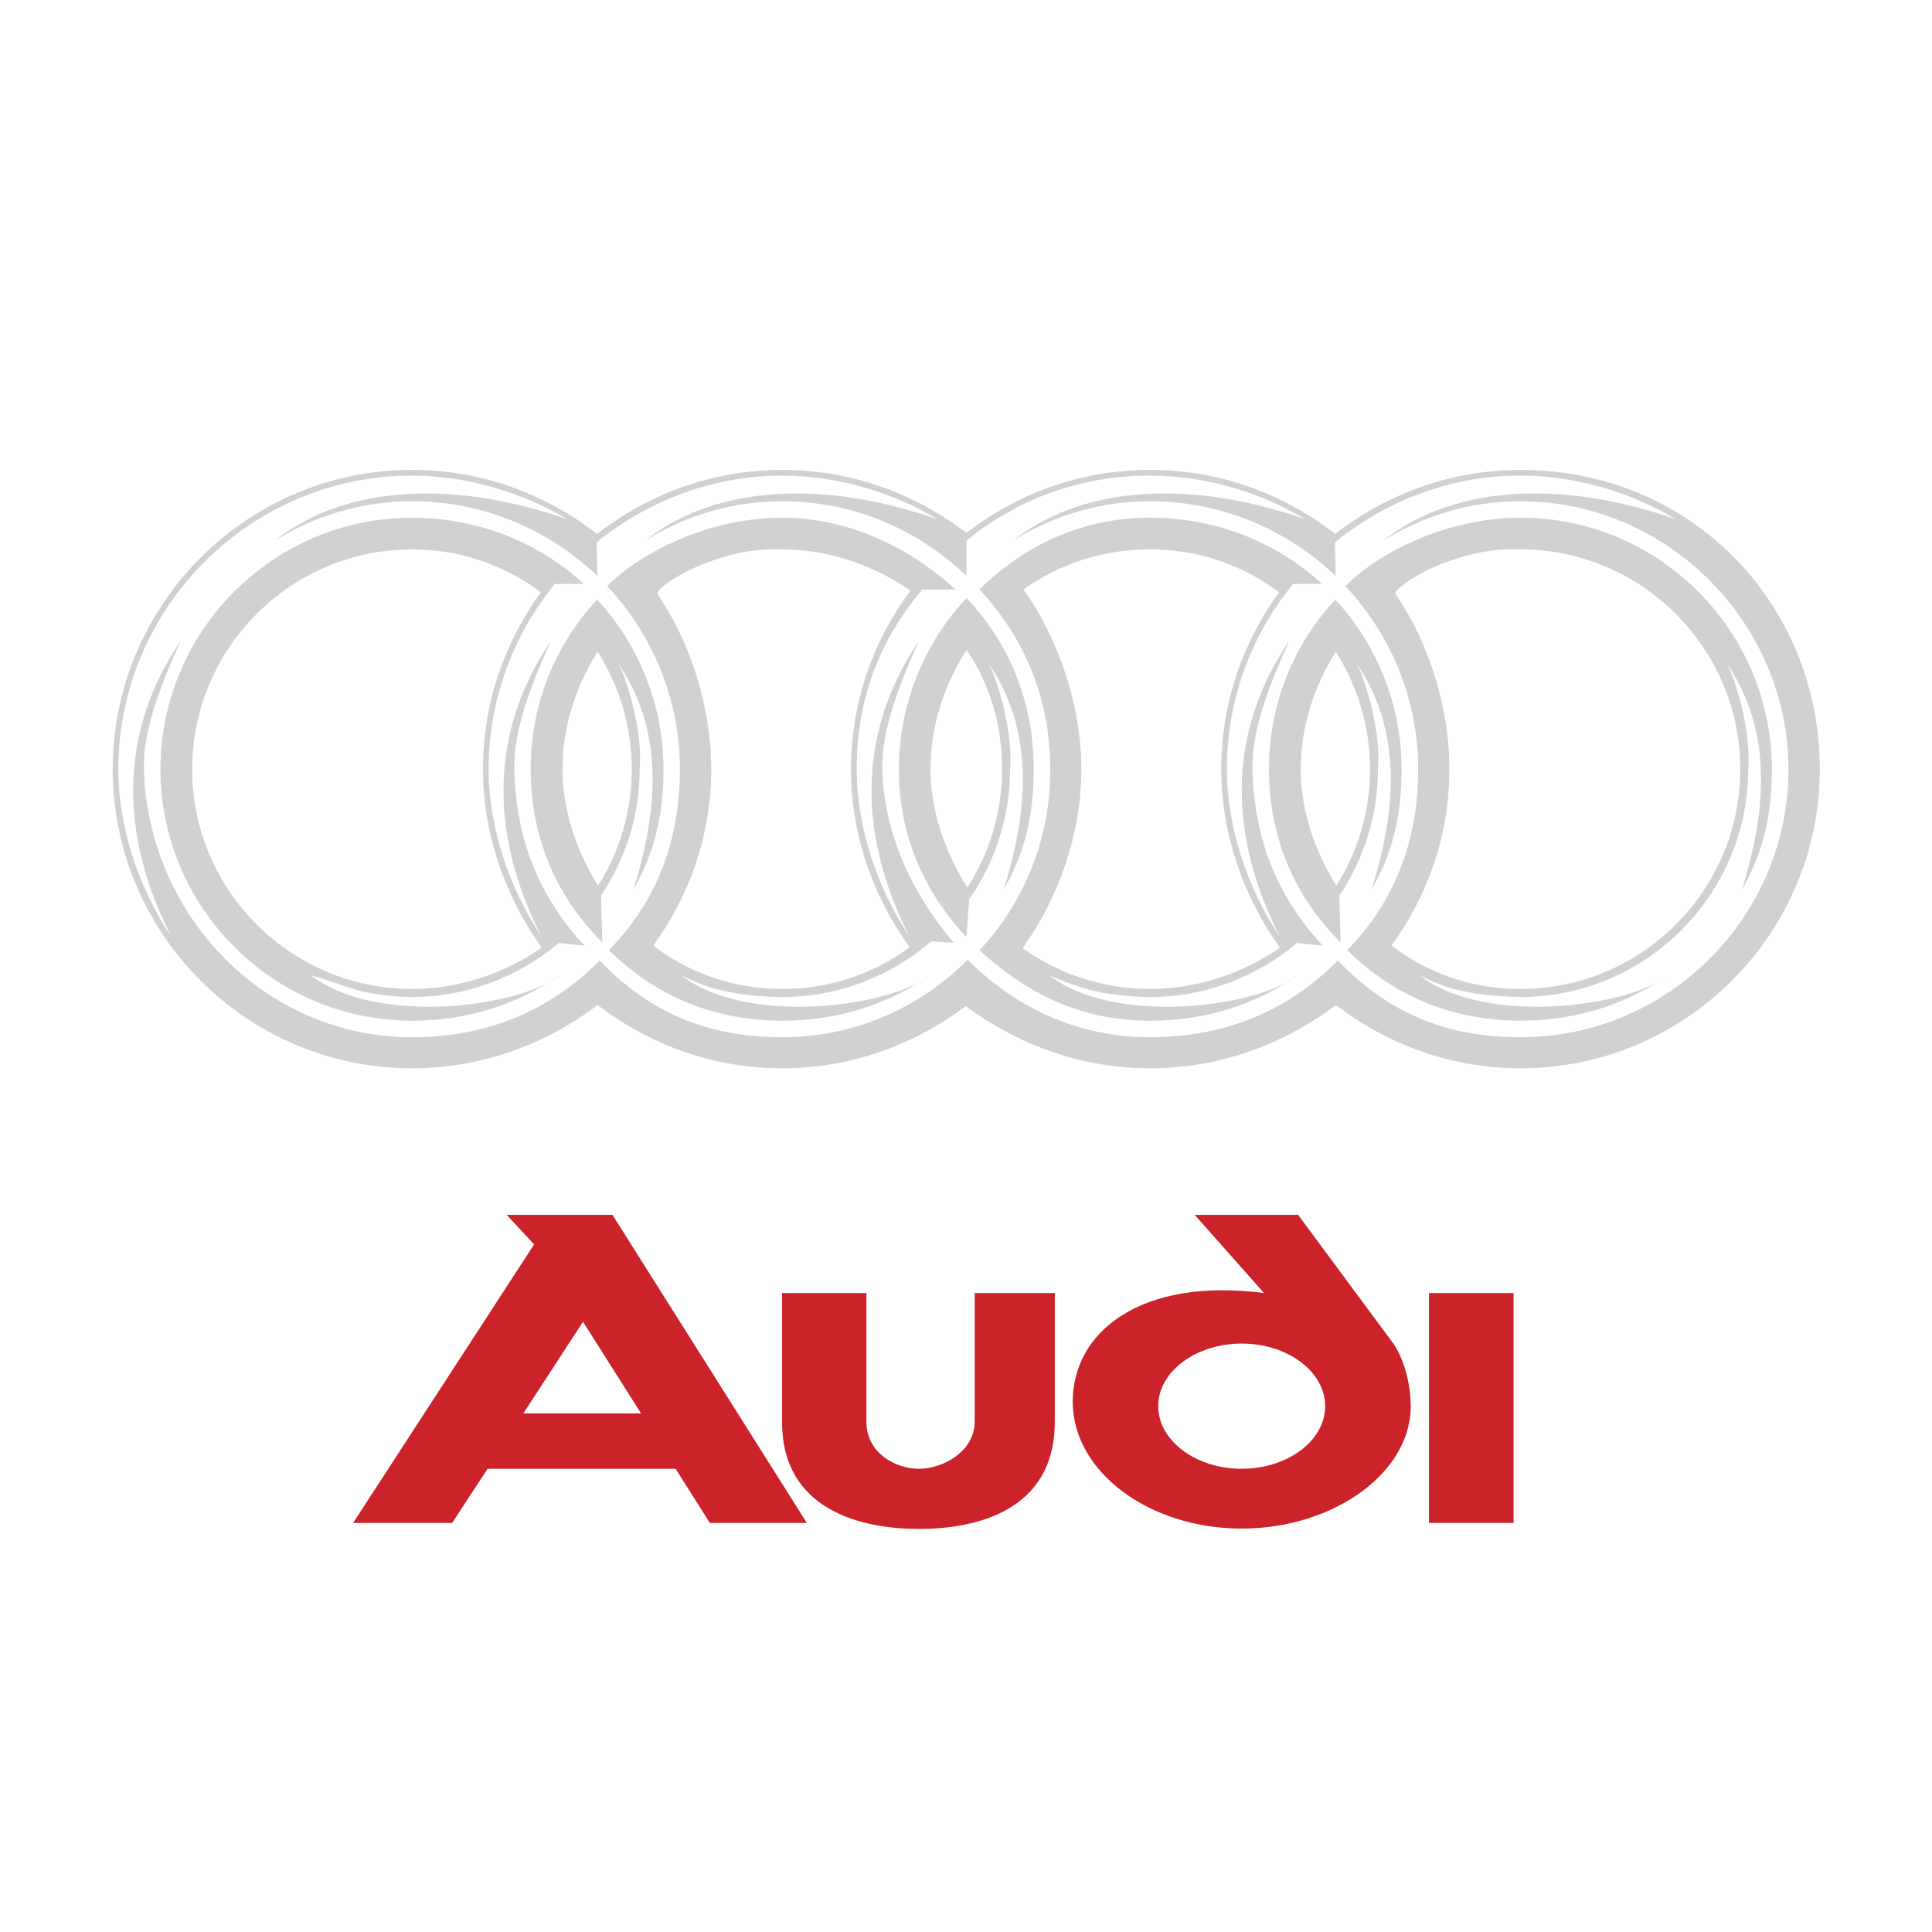
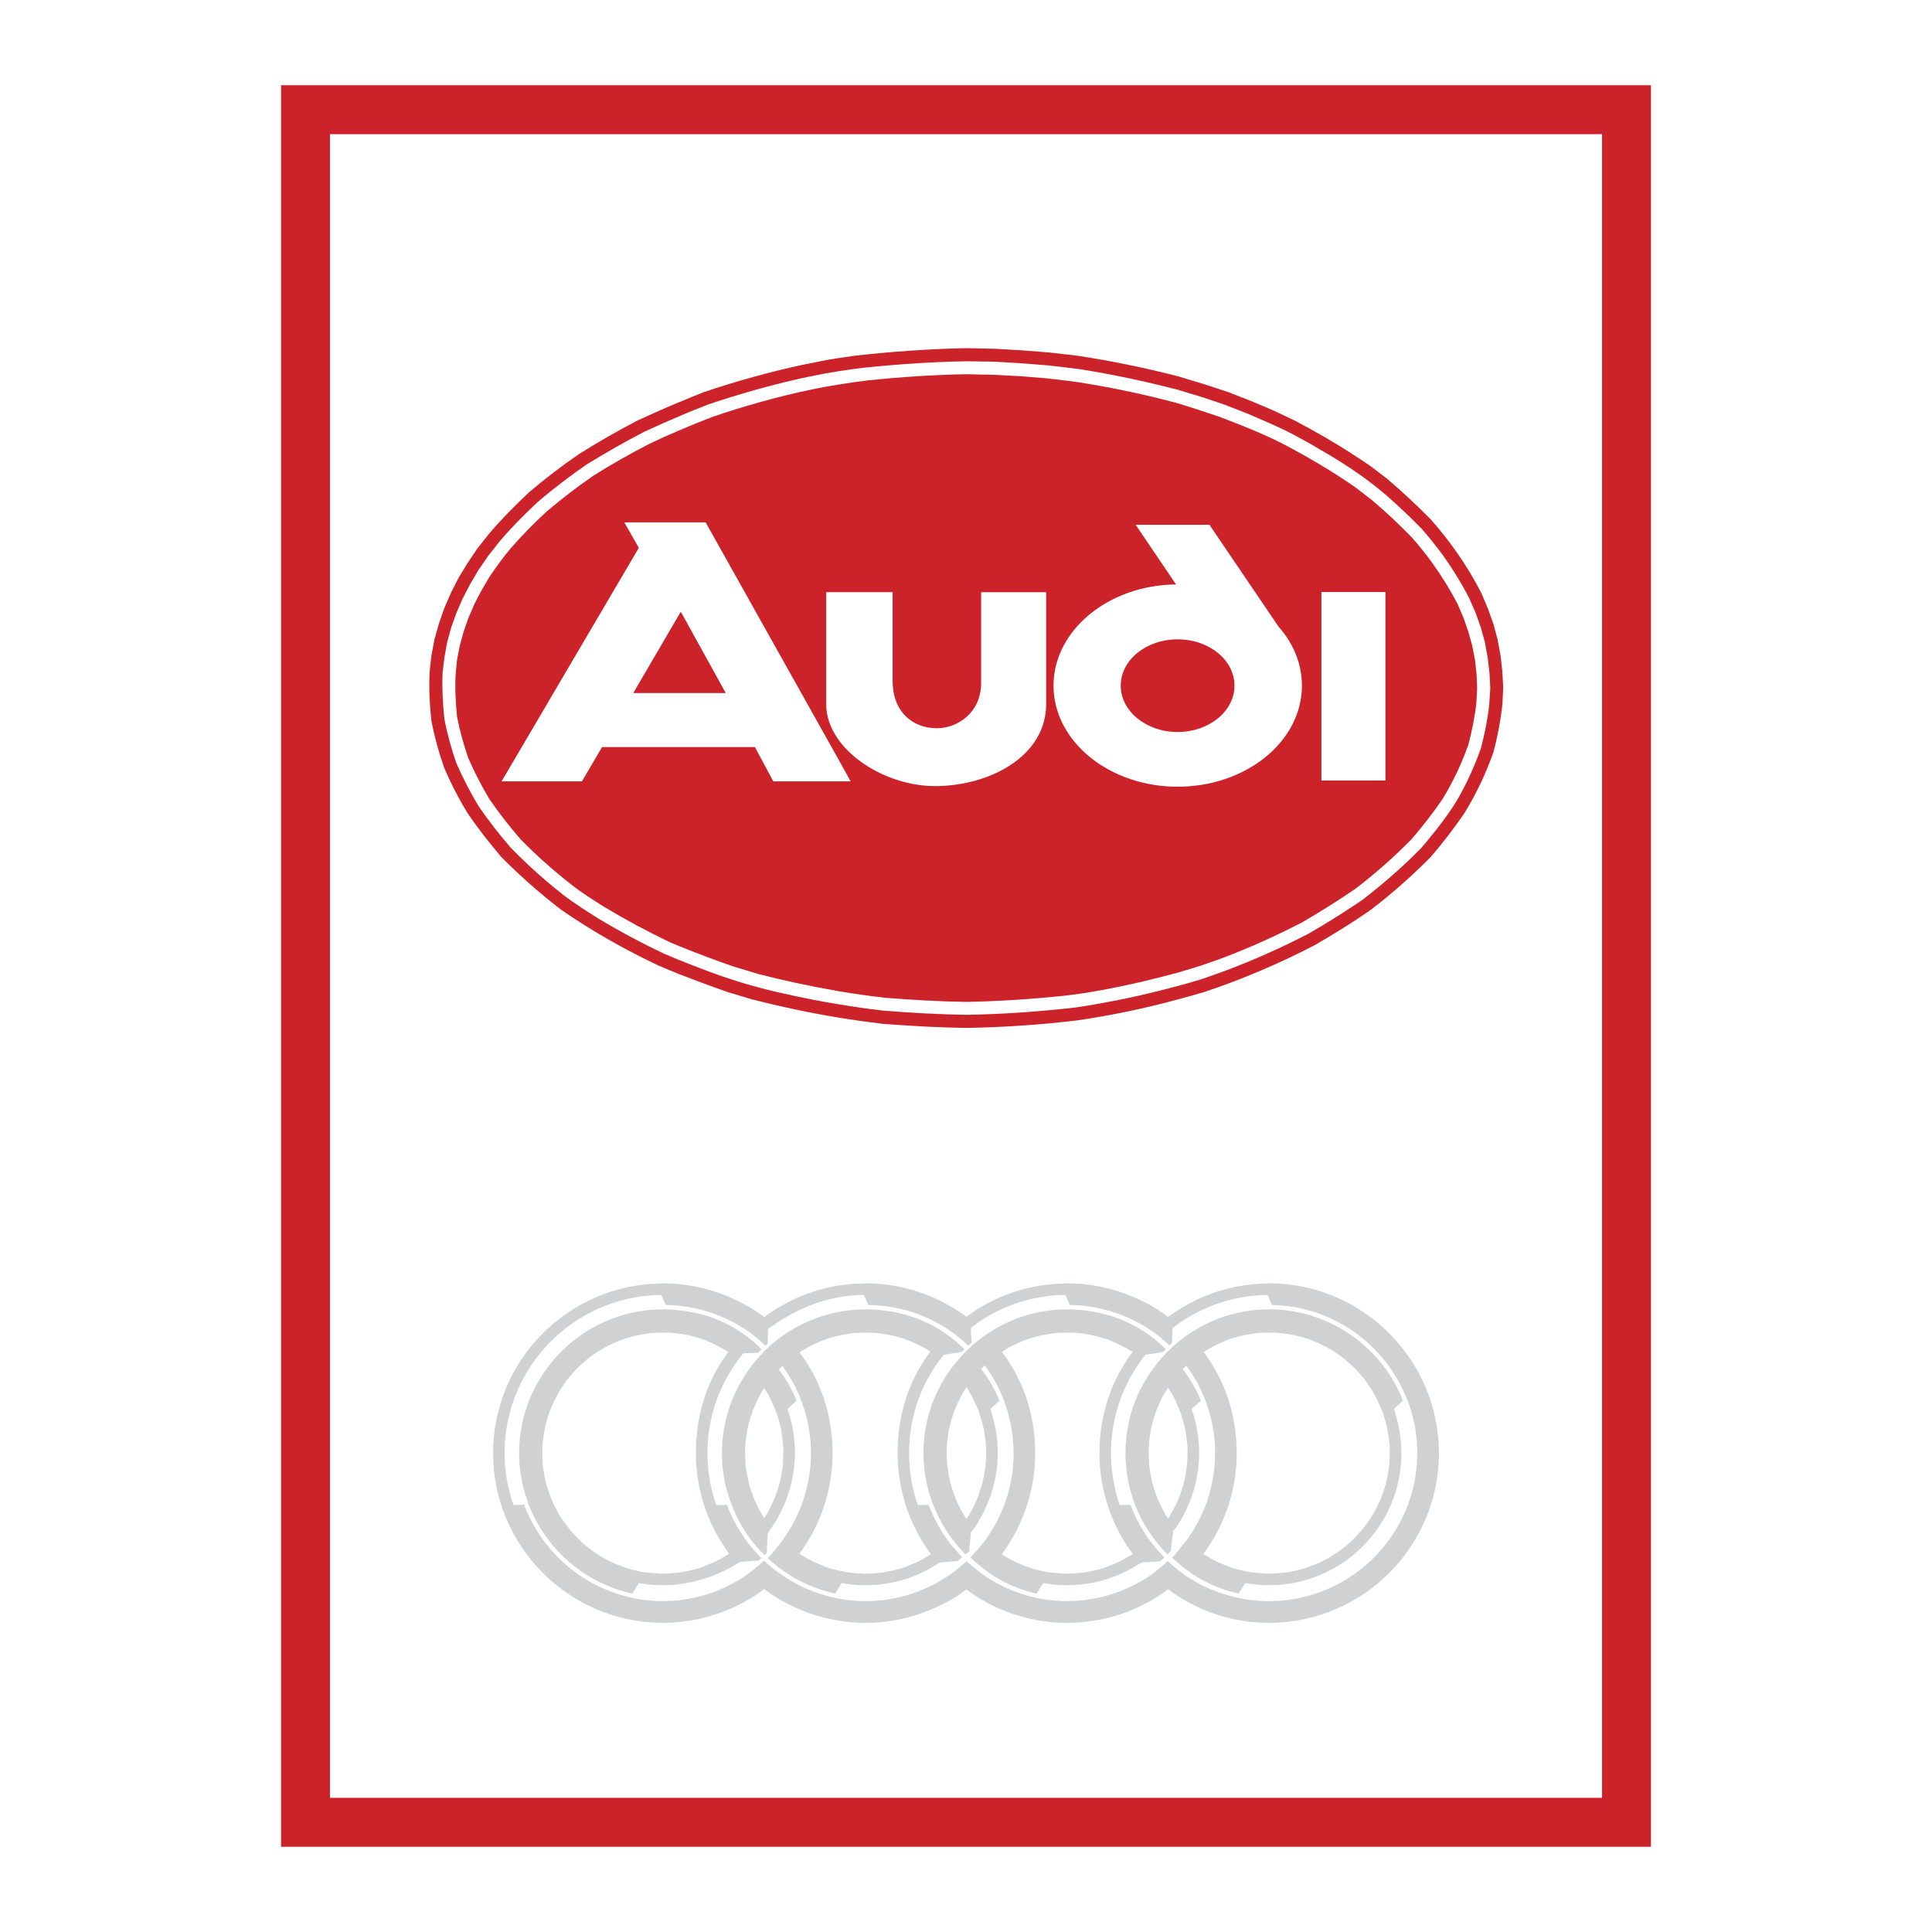
<svg xmlns="http://www.w3.org/2000/svg" width="2500" height="2500" viewBox="0 0 192.756 192.756">
  <g fill-rule="evenodd" clip-rule="evenodd">
    <path fill="#fff" d="M0 0h192.756v192.756H0V0z" />
-     <path d="M151.009 129.008v22.936h-8.442v-22.936h8.442zm-27.126 5.039c4.577 0 8.329 2.802 8.329 6.24 0 3.452-3.752 6.254-8.329 6.254s-8.328-2.802-8.328-6.254c0-3.438 3.751-6.24 8.328-6.24zm2.226-5.039l-6.916-7.804h10.317l9.504 12.843c.926 1.313 1.626 3.552 1.726 5.803.339 6.94-7.59 12.656-16.857 12.656s-16.857-5.69-16.857-12.656c-.001-6.978 6.802-12.431 19.083-10.842zm-39.667 12.844c0 3.113 2.888 4.689 5.264 4.689 2.376 0 5.541-1.751 5.541-4.689v-12.844h7.99v12.844c0 8.903-7.878 10.691-13.531 10.691-5.64 0-13.681-1.788-13.681-10.691v-12.844h8.417v12.844zm-25.338-20.648L80.5 151.943h-9.68l-3.414-5.402H48.649l-3.54 5.402H35.23l18.058-27.788-2.737-2.951h10.553zm2.852 19.809H52.213l5.953-9.142 5.79 9.142z" fill="#cc2229" />
-     <path d="M149.982 97.618c2.376.188 4.602-.051 6.928-.588a27.719 27.719 0 0 0 3.852-1.401 26.115 26.115 0 0 0 3.452-2.101 26.57 26.57 0 0 0 2.977-2.714 27.33 27.33 0 0 0 2.413-3.226c.875-1.489 1.538-2.989 2.102-4.627.375-1.363.662-2.688.838-4.077.075-1.087.1-2.139.075-3.214-.125-1.788-.438-3.426-.913-5.151a39.54 39.54 0 0 0-1.127-2.852c-.937-1.851-2.037-3.439-3.388-5.015a27.994 27.994 0 0 0-2.977-2.702 24.546 24.546 0 0 0-4.377-2.527 28.242 28.242 0 0 0-3.926-1.225 28.427 28.427 0 0 0-5.741-.425c-3.227.262-6.466 1.25-9.192 3.026-.187.137-.399.312-.587.449 2.151 3.24 3.576 7.016 4.439 10.78.25 1.213.45 2.428.575 3.652.412 3.888.025 7.828-1.051 11.58-.913 3.089-2.326 6.215-4.189 8.854 2.826 2.029 6.366 3.253 9.817 3.504zM134.513 69.78a23.612 23.612 0 0 0-1.25-2.826c-1.126 2.126-1.938 4.389-2.302 6.778-.199 1.362-.287 2.739-.199 4.127.187 2.964 1.139 5.939 2.551 8.554.9-1.813 1.576-3.603 1.988-5.59.688-3.402.475-7.004-.552-10.331l-.236-.712zM118.08 97.419c2.639-.438 5.016-1.327 7.354-2.603l.899-.537c-.5-.676-.938-1.451-1.351-2.177a32.134 32.134 0 0 1-3.177-7.928 34.409 34.409 0 0 1-.838-4.914 31.32 31.32 0 0 1 .301-7.492c.763-4.489 2.427-8.703 4.988-12.455-1.087-.713-2.213-1.376-3.413-1.876-2.038-.851-4.189-1.426-6.402-1.589-4.603-.35-9.104.713-12.981 3.215 2.751 4.139 4.452 8.991 5.14 13.906.15 1.488.25 2.901.238 4.401-.075 2.94-.575 5.804-1.451 8.617-.938 2.989-2.326 5.729-4.026 8.354 4.302 2.827 9.629 3.878 14.719 3.078zM97.782 69.593a18.85 18.85 0 0 0-1.337-2.901c-.799 1.538-1.488 3.126-1.938 4.79-.438 1.712-.712 3.477-.712 5.252.012 1.126.112 2.264.325 3.364a23.577 23.577 0 0 0 2.389 6.528c.699-1.364 1.3-2.789 1.712-4.265.375-1.489.651-2.927.739-4.452.087-2.077-.063-4.152-.539-6.166-.162-.713-.4-1.462-.639-2.15zm-12.928-.35c.812-3.189 2.113-6.14 3.838-8.942l.664-.987.1-.15c-2.39-1.476-4.953-2.501-7.716-3.039-2.001-.388-4.177-.426-6.204-.263-2.825.401-5.515 1.277-7.94 2.777-.288.188-.601.4-.863.612 2.165 3.24 3.576 7.016 4.44 10.78a32.57 32.57 0 0 1 .738 6.104 33.206 33.206 0 0 1-.4 5.564 35.253 35.253 0 0 1-.814 3.564c-.912 3.089-2.326 6.215-4.189 8.854 6.59 4.716 16.22 4.765 22.886.15-2.551-3.814-4.29-8.004-5.052-12.531a31.427 31.427 0 0 1-.087-9.442c.16-1.026.36-2.038.599-3.051zm-24.125.199a22.635 22.635 0 0 0-1.125-2.488c-1.113 2.126-1.927 4.389-2.289 6.778-.201 1.362-.289 2.739-.201 4.127.189 2.964 1.139 5.939 2.539 8.554.676-1.363 1.251-2.701 1.651-4.177 1.176-4.09.951-8.803-.575-12.794zM47.748 82.361a32.16 32.16 0 0 1-.487-7.516 31.181 31.181 0 0 1 5.34-15.532c-1.076-.713-2.214-1.376-3.402-1.876-2.051-.851-4.202-1.426-6.403-1.589-1.638-.125-3.264-.036-4.89.163a31.602 31.602 0 0 0-3.039.713 24.933 24.933 0 0 0-4.639 2.101 26.277 26.277 0 0 0-3.214 2.413 25.585 25.585 0 0 0-2.714 2.978 23.81 23.81 0 0 0-2.514 4.377 27.617 27.617 0 0 0-1.238 3.926l-.175 1.038a26.969 26.969 0 0 0-.212 4.252c.063 1.063.212 2.101.388 3.151.488 2.051 1.139 3.877 2.114 5.753a32.59 32.59 0 0 0 1.639 2.55c1.05 1.352 2.176 2.514 3.464 3.64a28.623 28.623 0 0 0 3.352 2.264c1.538.776 3.088 1.4 4.752 1.863 1 .237 2.051.438 3.076.562 1.15.075 2.263.125 3.401.062a22.598 22.598 0 0 0 8.73-2.451l.712-.388.888-.537c-.838-1.151-1.539-2.501-2.189-3.777a33.155 33.155 0 0 1-2.74-8.14zm122.356 19.058a46.036 46.036 0 0 1-3.739 2.414 47.953 47.953 0 0 1-4.102 1.838c-1.439.488-2.89.913-4.378 1.251l-1.513.275c-2.651.325-5.315.463-7.967.175a31.769 31.769 0 0 1-9.229-2.476 34.176 34.176 0 0 1-5.903-3.427c-2.063 1.438-4.19 2.677-6.515 3.652a32.514 32.514 0 0 1-10.018 2.362 32.862 32.862 0 0 1-7.191-.375c-4.765-.862-9.253-2.713-13.205-5.539-1.688 1.188-3.452 2.251-5.34 3.113-3.901 1.776-8.029 2.752-12.318 2.852-2.826.037-5.628-.263-8.38-.975-3.876-1.014-7.416-2.739-10.691-5.091-1.727 1.2-3.465 2.251-5.353 3.139-3.915 1.813-8.191 2.839-12.506 2.927-1.801.025-3.564-.125-5.34-.338a45.403 45.403 0 0 1-4.478-1.038 48.893 48.893 0 0 1-4.202-1.65 43.473 43.473 0 0 1-3.864-2.227 41.354 41.354 0 0 1-4.565-3.764 46.635 46.635 0 0 1-2.913-3.364 47.3 47.3 0 0 1-2.401-3.739 52.721 52.721 0 0 1-1.863-4.103 47.177 47.177 0 0 1-1.25-4.376 47.868 47.868 0 0 1-.575-4.615l-.05-1.576.05-1.588.112-1.563.201-1.539.262-1.513.363-1.501.4-1.45.487-1.425.563-1.413.625-1.363.675-1.326.75-1.301.788-1.239.863-1.212.913-1.15c.975-1.137 2-2.2 3.063-3.227a53.523 53.523 0 0 1 3.502-2.751 51.474 51.474 0 0 1 3.864-2.227 49.655 49.655 0 0 1 4.202-1.664c1.477-.413 2.964-.776 4.478-1.024 2.214-.276 4.439-.426 6.666-.3 2.826.212 5.577.762 8.229 1.688a34.166 34.166 0 0 1 7.316 3.727l.512.363.413.3c4.415-3.289 9.705-5.351 15.183-5.965 3.276-.312 6.59-.176 9.816.525a32.144 32.144 0 0 1 8.266 3.064c1.251.689 2.439 1.464 3.602 2.276 1.964-1.476 4.165-2.701 6.429-3.651 4.339-1.839 9.179-2.602 13.894-2.326 1.514.112 3.052.325 4.527.637a30.964 30.964 0 0 1 9.954 4.09c.663.424 1.351.888 1.976 1.35a31.807 31.807 0 0 1 10.093-4.964c2.751-.788 5.54-1.138 8.404-1.176l1.625.038 1.613.126 1.575.2a46.96 46.96 0 0 1 4.553 1.024 40.83 40.83 0 0 1 4.239 1.664 39.67 39.67 0 0 1 3.877 2.227c1.2.862 2.351 1.762 3.464 2.751a38.5 38.5 0 0 1 3.015 3.202 39.825 39.825 0 0 1 2.525 3.626l.726 1.301.676 1.326.587 1.363.538 1.4.463 1.438.399 1.45c.338 1.515.601 3.002.788 4.553.112 1.576.149 3.151.112 4.727a43.867 43.867 0 0 1-.588 4.615l-.35 1.501-.412 1.451-.488 1.424a43.034 43.034 0 0 1-1.851 4.103 39.827 39.827 0 0 1-3.326 4.902 41.903 41.903 0 0 1-3.064 3.226l-1.126.964-1.162.911z" fill="#fff" />
-     <path d="M60.091 94.029c-4.552-4.553-7.14-10.38-7.14-17.284 0-6.578 2.463-12.431 6.627-16.932 4.09 4.464 6.616 10.417 6.616 16.932 0 4.527-.875 8.342-3.002 12.005 3.165-10.054 2.251-17.133-1.625-22.748.7.988 2.601 6.528 2.251 10.742 0 4.665-1.426 9.005-3.853 12.606l.126 4.679zM181.56 76.746c0 16.446-13.419 29.838-29.852 29.838-6.878 0-13.231-2.339-18.421-6.314-5.201 3.927-11.593 6.314-18.533 6.314-6.854 0-13.182-2.339-18.396-6.202-5.215 3.902-11.504 6.202-18.308 6.202-6.878 0-13.23-2.339-18.421-6.314-5.19 3.927-11.593 6.314-18.521 6.314-16.446 0-29.864-13.393-29.864-29.838s13.418-29.864 29.864-29.864c6.928 0 13.331 2.39 18.457 6.391 5.141-4.001 11.556-6.391 18.485-6.391 6.928 0 13.244 2.376 18.383 6.278a29.762 29.762 0 0 1 18.321-6.278c6.94 0 13.332 2.39 18.459 6.391 5.151-4.001 11.567-6.391 18.495-6.391 17.058 0 29.852 13.382 29.852 29.864zm-29.852-26.737c-5.053 0-9.704 1.438-13.719 3.952 6.565-5.241 17.107-6.378 29.214-2.151-4.364-2.651-9.992-4.364-15.495-4.364-6.991 0-13.469 2.538-18.521 6.665l.075 3.364c-4.815-4.614-11.343-7.465-18.509-7.465a25.55 25.55 0 0 0-13.694 3.952c6.542-5.241 17.097-6.378 29.189-2.151-4.365-2.651-9.98-4.364-15.495-4.364-6.967 0-13.268 2.351-18.321 6.49v3.539c-4.801-4.614-11.217-7.465-18.383-7.465a25.586 25.586 0 0 0-13.706 3.952c6.552-5.241 17.095-6.378 29.2-2.151-4.365-2.651-9.979-4.364-15.494-4.364-6.979 0-13.456 2.538-18.521 6.665l.076 3.364c-4.802-4.614-11.331-7.465-18.496-7.465a25.656 25.656 0 0 0-13.718 3.952c6.565-5.241 17.107-6.378 29.212-2.151-4.364-2.651-9.992-4.364-15.494-4.364-16.133 0-29.301 13.181-29.301 29.3 0 5.603 1.95 11.73 5.264 16.67-6.69-13.193-3.314-23.223.952-29.463-1.639 3.664-3.777 8.566-3.664 12.793.413 14.545 12.03 26.738 26.75 26.738 7.465 0 13.768-2.651 18.721-7.654 4.902 5.115 10.643 7.654 18.221 7.654a25.92 25.92 0 0 0 18.482-7.741c4.767 4.777 10.981 7.741 18.222 7.741 7.479 0 13.77-2.651 18.721-7.654 4.915 5.115 10.643 7.654 18.233 7.654 14.72 0 26.725-12.018 26.725-26.738-.001-14.622-12.106-26.74-26.726-26.74zM92.906 93.917A22.637 22.637 0 0 1 78.05 99.47c-5.365-.089-7.767-1.026-10.055-2.151 6.553 5.102 21.11 3.126 24.823-.076-4.051 2.914-9.142 4.591-14.769 4.591-6.904 0-12.719-2.526-17.295-7.041 4.702-4.79 7.078-10.805 7.078-18.046 0-7.041-2.763-13.48-7.253-18.27 3.439-3.452 10.242-6.828 17.471-6.828 6.578 0 12.768 2.989 17.271 7.165h-3.315c-4.239 5.077-6.529 10.843-6.529 17.933 0 5.603 1.951 11.73 5.253 16.67-6.69-13.193-3.302-23.223.951-29.463-1.639 3.664-3.752 8.579-3.652 12.793.151 6.541 3.114 12.606 7.128 17.308l-2.251-.138zm3.514-.425c-4.227-4.502-6.74-10.168-6.74-16.746 0-6.578 2.563-12.593 6.752-17.083 4.265 4.477 6.704 10.417 6.704 17.083 0 4.527-.876 8.342-3.002 12.005 3.164-10.054 2.25-17.133-1.626-22.748.701.988 2.602 6.528 2.264 10.742 0 4.803-1.513 9.292-4.077 12.969l-.275 3.778zm1.301 1.324c4.428-4.727 7.065-11.042 7.065-18.071 0-7.041-2.575-13.118-7.065-17.933 4.502-4.426 10.255-7.165 17.033-7.165 6.541 0 12.668 2.463 17.133 6.603l-2.876.013a29.103 29.103 0 0 0-6.604 18.483c0 5.603 1.951 11.73 5.265 16.67-6.69-13.193-3.313-23.223.951-29.463-1.639 3.664-3.766 8.554-3.665 12.793.15 7.003 2.502 12.769 7.028 17.608l-2.588-.274c-3.952 3.34-9.079 5.391-14.645 5.391-5.365-.089-7.554-1.151-10.042-2.151 6.54 5.102 21.097 3.126 24.811-.076-4.052 2.914-9.142 4.591-14.769 4.591-7.215-.002-12.392-2.866-17.032-7.019zm4.302-.224c3.576 2.576 8.028 4.077 12.73 4.077 4.715 0 9.329-1.589 12.943-4.127-3.564-4.94-5.853-11.255-5.853-17.796 0-6.565 2.139-12.655 5.777-17.658a21.351 21.351 0 0 0-12.868-4.276c-4.702 0-9.055 1.438-12.631 4.001 3.438 4.853 5.765 11.468 5.765 17.933.002 6.541-2.299 12.906-5.863 17.846zm-5.514-6.04a21.72 21.72 0 0 0 3.464-11.806c0-4.427-1.227-8.566-3.54-11.905-2.226 3.514-3.601 7.566-3.601 11.905 0 4.252 1.55 8.416 3.677 11.806zm-5.754 5.952c-3.651-5.077-5.853-11.18-5.853-17.758a29.677 29.677 0 0 1 5.94-17.82c-3.577-2.489-8.141-4.114-12.78-4.114-5.566-.313-11.643 2.876-12.531 4.376 3.302 4.765 5.427 11.242 5.427 17.558 0 6.528-2.125 12.582-5.778 17.595 3.565 2.752 8.042 4.328 12.869 4.328 4.715 0 9.118-1.501 12.706-4.165zm-32.427-.15l-2.589-.274c-3.952 3.34-9.066 5.391-14.631 5.391-5.365-.089-6.955-1.364-10.068-2.151 6.555 5.102 21.11 3.126 24.837-.076-4.064 2.914-9.154 4.591-14.769 4.591-13.806 0-25.099-11.268-25.099-25.087 0-13.819 11.28-25.098 25.099-25.098 6.54 0 12.668 2.463 17.133 6.603l-2.889.013c-4.114 5.039-6.603 11.492-6.603 18.483 0 5.603 1.963 11.73 5.265 16.67-6.69-13.193-3.301-23.223.951-29.463-1.638 3.664-3.752 8.554-3.651 12.793.148 7 2.487 12.765 7.014 17.605zm1.338-5.99a21.695 21.695 0 0 0 3.363-11.619c0-4.276-1.237-8.29-3.401-11.718-2.138 3.352-3.513 7.442-3.513 11.718 0 4.19 1.487 8.317 3.551 11.619zm-5.615 6.178c-3.564-4.94-5.866-11.255-5.866-17.796 0-6.565 2.14-12.655 5.778-17.658a21.31 21.31 0 0 0-12.855-4.276c-12.081 0-21.935 9.854-21.935 21.934 0 12.082 9.854 21.923 21.935 21.923 4.703 0 9.33-1.589 12.943-4.127zm79.699-.513c-4.552-4.553-7.141-10.38-7.141-17.284 0-6.578 2.464-12.431 6.615-16.932 4.102 4.464 6.615 10.417 6.615 16.932 0 4.527-.874 8.342-3.001 12.005 3.177-10.054 2.251-17.133-1.613-22.748.688.988 2.602 6.528 2.251 10.742 0 4.665-1.425 9.005-3.852 12.606l.126 4.679zm.662.763c4.69-4.79 7.079-10.805 7.079-18.046 0-7.041-2.765-13.48-7.267-18.27 3.452-3.452 10.243-6.828 17.483-6.828 13.807 0 25.073 11.279 25.073 25.098 0 4.527-.862 8.342-2.988 12.005 3.164-10.054 2.238-17.133-1.625-22.748.688.988 2.601 6.528 2.25 10.742 0 12.518-10.204 22.724-22.71 22.724-5.365-.089-7.766-1.026-10.067-2.151 6.554 5.102 21.109 3.126 24.824-.076-4.052 2.914-9.142 4.591-14.757 4.591-6.902 0-12.718-2.526-17.295-7.041zm4.415-.451c3.576 2.752 8.053 4.328 12.881 4.328 12.067 0 21.923-9.842 21.923-21.923 0-12.08-9.855-21.934-21.923-21.934-5.565-.313-11.643 2.876-12.53 4.376 3.301 4.765 5.428 11.242 5.428 17.558-.001 6.527-2.127 12.581-5.779 17.595zm-5.502-5.977c2.125-3.389 3.363-7.366 3.363-11.619 0-4.276-1.25-8.29-3.401-11.718-2.151 3.352-3.515 7.442-3.515 11.718 0 4.19 1.477 8.317 3.553 11.619z" fill="#d0d1d3" />
+     <path fill="#cc2229" d="M28.04 8.504h136.677v175.748H28.04V8.504z" />
+     <path fill="#fff" d="M32.92 13.385h126.916v165.986H32.92V13.385z" />
+     <path d="M147.156 65.81l-.277-1.409-.379-1.369-.475-1.369-.596-1.389a33.903 33.903 0 0 0-2.66-4.286 31.68 31.68 0 0 0-1.924-2.381 54.39 54.39 0 0 0-3.988-3.73l-1.646-1.27-.18-.119c-2.123-1.469-4.346-2.778-6.627-3.989-2.162-1.151-4.465-2.044-6.746-2.917l-2.262-.754-1.906-.595-.436-.119a94.061 94.061 0 0 0-9.902-2.044l-2.658-.317-2.66-.218-2.697-.139-2.739-.06c-3.274.06-6.548.278-9.803.615-.992.119-1.964.258-2.937.417-3.473.556-6.885 1.429-10.239 2.46-.774.238-1.548.496-2.302.754a78.271 78.271 0 0 0-3.333 1.349 66.34 66.34 0 0 0-2.997 1.35 73.364 73.364 0 0 0-5.576 3.175 58.171 58.171 0 0 0-4.663 3.571 47.93 47.93 0 0 0-3.572 3.651c-.774.913-1.468 1.885-2.143 2.877l-.813 1.389-.694 1.329-.596 1.389-.476 1.369-.377 1.369-.277 1.41-.139 1.429c-.08 1.429 0 2.857.139 4.267a29.82 29.82 0 0 0 1.131 4.147 36.016 36.016 0 0 0 2.104 4.087 46.536 46.536 0 0 0 3.096 3.989 50.577 50.577 0 0 0 5.099 4.544c1.032.813 2.164 1.528 3.274 2.222a78.187 78.187 0 0 0 6.489 3.492c.337.139.674.278.992.417 1.786.714 3.572 1.409 5.397 2.024l2.5.754c2.46.635 4.94 1.17 7.441 1.607.178.039.357.059.536.1 1.528.258 3.056.477 4.604.654 2.719.219 5.417.377 8.136.416 3.274-.059 6.528-.277 9.782-.615 2.521-.277 5.061-.793 7.541-1.348 1.25-.299 2.52-.615 3.77-.953.258-.08.537-.158.795-.238 2.559-.734 5.039-1.707 7.461-2.778a80.88 80.88 0 0 0 4.166-2.004 85.011 85.011 0 0 0 5.119-3.215c.061-.04.119-.08.18-.119a53.495 53.495 0 0 0 5.615-4.96 46.262 46.262 0 0 0 3.096-4.008 29.006 29.006 0 0 0 2.578-5.438c.357-1.369.637-2.738.795-4.146l.078-1.489-.059-1.389-.16-1.449zM83.659 77.954H77.15l-1.826-3.414H60.065l-2.004 3.414h-8.017l13.692-23.296-1.449-2.54h8.116l13.255 23.653 1.21 2.183h-1.209zm20.716-7.778c.039 5.278-5.635 8.254-11.112 8.254-3.691 0-7.66-1.905-9.604-4.623-.774-1.092-1.23-2.282-1.23-3.552V59.083H89.056v8.85c0 2.996 1.905 4.723 4.425 4.723 2.004 0 4.406-1.508 4.406-4.524v-9.048h6.488v11.092zm13.115 8.314c-6.826 0-12.381-4.524-12.381-10.08 0-5.517 5.477-10.041 12.223-10.1l-4.027-5.953h7.362l6.904 10.179c1.469 1.647 2.322 3.691 2.322 5.874 0 5.556-5.557 10.08-12.403 10.08zm20.737-.615h-6.388V59.064h6.388v18.811z" fill="#cc2229" />
+     <path fill="#cc2229" d="M67.785 61.266l-4.604 7.878h9.227l-4.485-8.116-.138.238z" />
+     <path d="M149.895 67.041l-.18-1.607-.297-1.607-.416-1.567-.557-1.548-.654-1.548c-1.389-2.698-3.016-5.04-5.041-7.342a68.993 68.993 0 0 0-4.346-4.048l-1.666-1.27c-.555-.377-1.131-.774-1.707-1.131-1.904-1.25-3.869-2.361-5.893-3.433l-2.104-.992-2.203-.933-2.281-.893-2.361-.774-2.42-.734c-.1-.04-.199-.06-.279-.08a99.805 99.805 0 0 0-10-2.043l-2.738-.318-2.738-.218-2.777-.159-2.838-.06c-3.75.079-7.401.337-11.112.754l-1.627.238-1.012.159-2.6.516a91.956 91.956 0 0 0-9.822 2.718c-.813.317-1.627.655-2.44.992-1.389.575-2.778 1.19-4.147 1.825a81.097 81.097 0 0 0-5.854 3.354 61.514 61.514 0 0 0-4.961 3.79c-1.429 1.33-2.778 2.699-4.028 4.167l-1.151 1.448-.992 1.469-.913 1.508-.754 1.488-.674 1.548-.536 1.548-.437 1.567-.298 1.607-.179 1.607c-.079 1.667 0 3.195.179 4.861.298 1.588.734 3.135 1.27 4.683a34.999 34.999 0 0 0 2.341 4.544c1.032 1.528 2.163 2.957 3.354 4.365a58.848 58.848 0 0 0 6.012 5.298c3.116 2.143 6.271 3.929 9.703 5.555.695.299 1.389.576 2.064.854 1.587.615 3.175 1.211 4.782 1.766l2.421.734c2.896.734 5.754 1.35 8.671 1.826 1.429.238 2.877.436 4.346.615 2.798.219 5.596.377 8.394.416a108.64 108.64 0 0 0 11.092-.754 83.91 83.91 0 0 0 10-2.084c.893-.236 1.807-.496 2.699-.754a77.39 77.39 0 0 0 10.973-4.662 94.805 94.805 0 0 0 3.869-2.361c.576-.377 1.152-.774 1.707-1.151a56.89 56.89 0 0 0 6.012-5.298 49.978 49.978 0 0 0 3.354-4.365 31.747 31.747 0 0 0 2.898-6.092 32.74 32.74 0 0 0 .893-4.762l.078-1.627-.079-1.605zm-1.311 3.234c-.158 1.488-.455 2.937-.834 4.385a31.68 31.68 0 0 1-2.32 5.08c-.615 1.032-1.33 2.004-2.064 2.957-.516.635-1.031 1.29-1.566 1.905-1.826 1.865-3.771 3.552-5.814 5.139-.318.218-.635.437-.953.635a78.846 78.846 0 0 1-4.484 2.778 76.285 76.285 0 0 1-8.334 3.711c-.793.297-1.607.574-2.42.852-.773.238-1.527.457-2.303.656a88.753 88.753 0 0 1-10.158 2.142c-3.652.416-7.264.674-10.934.734-2.758-.041-5.517-.199-8.255-.418a83.373 83.373 0 0 1-4.484-.635 88.751 88.751 0 0 1-5.556-1.09 38.338 38.338 0 0 1-1.984-.477c-1.429-.357-2.818-.795-4.207-1.27a104.386 104.386 0 0 1-4.127-1.569c-.496-.198-1.012-.417-1.528-.635a75.655 75.655 0 0 1-6.627-3.552c-1.151-.734-2.322-1.468-3.413-2.302a53.475 53.475 0 0 1-5.239-4.703 46.887 46.887 0 0 1-3.234-4.167 38.23 38.23 0 0 1-2.222-4.306c-.496-1.448-.913-2.917-1.191-4.425-.159-1.508-.238-3.036-.178-4.564l.178-1.508.278-1.528.397-1.468.516-1.448.635-1.469.734-1.409.853-1.448.953-1.389 1.19-1.508c1.19-1.389 2.46-2.659 3.79-3.909a61.933 61.933 0 0 1 4.822-3.691 90.177 90.177 0 0 1 5.714-3.254 92.885 92.885 0 0 1 3.572-1.587c.952-.417 1.924-.793 2.877-1.17a84.072 84.072 0 0 1 2.084-.675c3.571-1.111 7.203-2.044 10.913-2.639.933-.139 1.865-.278 2.798-.377 3.314-.337 6.627-.556 9.941-.615l2.778.04 2.738.159 2.719.218 2.996.357c3.295.516 6.549 1.21 9.783 2.044l.078.02 2.303.695 2.322.774 2.24.873c1.568.675 3.156 1.329 4.664 2.123.893.476 1.766.952 2.619 1.468a50.614 50.614 0 0 1 3.393 2.104 35.324 35.324 0 0 1 3.215 2.44 63.07 63.07 0 0 1 3.553 3.354c.654.734 1.27 1.507 1.865 2.282a35.25 35.25 0 0 1 2.936 4.722l.635 1.469.516 1.448.398 1.468.277 1.528.178 1.508.08 1.508-.102 1.629z" fill="#cc2229" />
+     <path d="M117.49 63.786c-3.135 0-5.674 2.064-5.674 4.624 0 2.54 2.539 4.624 5.674 4.624s5.676-2.083 5.676-4.624c0-2.56-2.541-4.624-5.676-4.624z" fill="#cc2229" />
+     <path d="M74.015 153.059a13.6 13.6 0 0 1-1.488-2.936l-.139.02-.932.02a16.015 16.015 0 0 1-.874-5.18c0-2.658.655-5.139 1.806-7.301a15.72 15.72 0 0 1 1.627-2.48c.04-.061.08-.119.139-.18l1.012-.039.476-.02.337-.338a30.362 30.362 0 0 0-.813-.773 11.625 11.625 0 0 0-1.151-.873 14.989 14.989 0 0 0-1.627-.953c-1.746-.854-3.69-1.309-5.833-1.389h-.794c-7.739.219-13.969 6.568-13.969 14.346v.377c.02.1.02.219.02.338v.02c0 .119.02.238.02.338v.039c.02.1.02.219.04.318v.039c.02.119.02.219.04.318v.059c.02.1.02.18.04.277 0 .041.02.061.02.1.02.08.02.158.04.258 0 .021.02.061.02.1.02.08.02.158.04.219.02.059.02.1.04.158 0 .061.02.119.04.18 0 .059.02.119.04.178 0 .039.02.1.04.158.02.061.02.139.04.199.02.039.02.08.04.119.02.1.06.178.079.277.119.377.238.715.357 1.072 1.727 4.443 5.596 7.838 10.338 8.869l.655-1.051c.654.119 1.329.197 2.023.217h.377c2.144 0 4.366-.574 6.25-1.508.497-.238.973-.516 1.409-.812l.218-.021 1.151-.078.516-.039.278-.26a16 16 0 0 1-.794-.852 12.14 12.14 0 0 1-1.154-1.53zm-1.627 2.183c-.337.197-.694.396-1.051.574a23.51 23.51 0 0 1-1.627.656 18.58 18.58 0 0 1-1.746.396c-.615.08-1.21.119-1.826.139-.139 0-.258 0-.377-.02-.496-.02-.972-.061-1.448-.119-.615-.1-1.171-.238-1.746-.396a24.019 24.019 0 0 1-1.647-.656 16.349 16.349 0 0 1-1.508-.873 16.898 16.898 0 0 1-1.369-1.07 17.567 17.567 0 0 1-1.19-1.25 23.05 23.05 0 0 1-1.012-1.41 16.557 16.557 0 0 1-.794-1.566 24.103 24.103 0 0 1-.575-1.668 18.383 18.383 0 0 1-.318-1.766c-.04-.635-.059-1.23-.04-1.865.04-.596.119-1.189.238-1.785.139-.596.277-1.15.476-1.707.218-.555.456-1.07.734-1.607.278-.516.595-.992.932-1.469.357-.455.734-.873 1.131-1.309.437-.396.853-.773 1.31-1.131.496-.338.953-.654 1.468-.934a16.912 16.912 0 0 1 1.607-.734 12.34 12.34 0 0 1 1.707-.475l1.19-.199c.278-.02.556-.02.853-.039h.992c.615.039 1.19.119 1.806.238.576.119 1.131.277 1.707.475.536.219 1.071.457 1.587.734.178.1.357.199.535.318l.12.059.139.119c-.08.119-.179.238-.258.357-1.964 2.779-2.957 6.053-2.957 9.723 0 3.533 1.092 6.807 2.957 9.525.12.178.239.338.358.516-.12.061-.239.139-.358.219z" fill="#d0d1d3" />
+     <path d="M126.619 128.037c-.119 0-.238 0-.377.02-3.631.08-6.965 1.311-9.703 3.334a20.986 20.986 0 0 0-1.072-.754 16.153 16.153 0 0 0-2.818-1.408 16.467 16.467 0 0 0-6.189-1.191c-.119 0-.258 0-.377.02a16.756 16.756 0 0 0-9.665 3.314c-.357-.258-.714-.516-1.071-.734a21.6 21.6 0 0 0-1.171-.674 15.706 15.706 0 0 0-1.667-.756 16.675 16.675 0 0 0-6.151-1.17c-.119 0-.258 0-.377.02-.635 0-1.25.061-1.865.139-2.917.377-5.615 1.529-7.877 3.215a14.548 14.548 0 0 0-1.072-.754 13.349 13.349 0 0 0-1.151-.654 16.87 16.87 0 0 0-7.877-1.965c-.139 0-.258 0-.377.02-9.167.199-16.568 7.719-16.568 16.926 0 9.188 7.401 16.709 16.568 16.926h.377c2.203 0 4.306-.436 6.25-1.209a17.394 17.394 0 0 0 1.627-.734c.397-.219.773-.438 1.151-.676.377-.238.734-.494 1.072-.754a16.784 16.784 0 0 0 7.877 3.215c.615.1 1.23.139 1.865.158h.377c2.183 0 4.247-.416 6.151-1.17a16.203 16.203 0 0 0 1.667-.754c.397-.199.794-.416 1.171-.654.357-.238.714-.496 1.071-.754a16.753 16.753 0 0 0 9.665 3.332h.377a16.83 16.83 0 0 0 6.189-1.17 17.822 17.822 0 0 0 2.818-1.428c.357-.238.734-.477 1.072-.756a16.741 16.741 0 0 0 9.703 3.354h.377c9.326 0 16.945-7.6 16.945-16.926s-7.619-16.948-16.945-16.948zm14.781 16.945c0 8.137-6.646 14.764-14.781 14.764h-.377c-.119 0-.238-.02-.357-.02h-.041c-.098 0-.217-.02-.336-.02h-.039c-.1-.02-.219-.02-.318-.039h-.061c-.098-.021-.197-.021-.297-.041h-.08a1.507 1.507 0 0 0-.277-.039c-.039-.02-.059-.02-.1-.02-.078-.021-.178-.021-.258-.041-.039-.02-.078-.02-.119-.02l-.238-.059c-.039 0-.078 0-.119-.021-.098-.02-.178-.039-.277-.059-2.619-.596-4.9-1.785-6.785-3.592l-.041-.039c-.178.197-.555.535-1.031.912-.199.158-.396.318-.615.477-.693.477-1.428.893-2.203 1.25a14.717 14.717 0 0 1-6.189 1.369h-.377-.02c-.121 0-.24-.02-.359-.02h-.02c-.119 0-.217-.02-.336-.02h-.041c-.1-.02-.217-.02-.336-.039h-.061c-.1-.021-.197-.021-.297-.041h-.061c-.1-.02-.197-.039-.297-.039-.02-.02-.061-.02-.08-.02-.1-.021-.178-.021-.277-.041-.039-.02-.059-.02-.1-.02-.078-.02-.178-.039-.258-.059-.039 0-.08 0-.119-.021-.078-.02-.178-.039-.258-.059a14.79 14.79 0 0 1-5.158-2.303c-.537-.436-1.033-.832-1.569-1.289-.396.338-.753.635-1.091.912-.218.16-.417.318-.615.457-.179.119-.377.238-.556.357a13.35 13.35 0 0 1-1.667.893 14.461 14.461 0 0 1-6.151 1.35h-.377c-.119 0-.238-.02-.356-.02h-.04c-.1 0-.218-.02-.337-.02h-.04c-.1-.02-.218-.02-.317-.039h-.06c-.1-.021-.199-.021-.317-.041h-.06c-.1-.02-.199-.039-.298-.039 0 0-.02-.02-.04-.02h-.04c-.079-.021-.178-.021-.277-.041-.02-.02-.06-.02-.1-.02a5.222 5.222 0 0 0-.258-.059c-.04 0-.079 0-.099-.021-.1-.02-.179-.039-.278-.059a14.86 14.86 0 0 1-6.826-3.65v-.02c-.317.277-.437.416-1.072.932-.159.119-.357.277-.615.457a8.455 8.455 0 0 1-.536.377 26.75 26.75 0 0 1-1.627.893 14.702 14.702 0 0 1-6.25 1.389h-.397c-.119 0-.238-.02-.357-.02h-.02c-.119 0-.238-.02-.357-.02h-.02c-.119-.02-.219-.02-.338-.039h-.059c-.099-.021-.199-.021-.298-.041h-.08a1.156 1.156 0 0 0-.277-.039c-.04-.02-.06-.02-.08-.02-.099-.021-.198-.021-.278-.041-.04-.02-.079-.02-.099-.02a5.498 5.498 0 0 1-.258-.059c-.04 0-.08 0-.119-.021-.08-.02-.179-.039-.258-.059-4.862-1.111-8.83-4.643-10.557-9.246l-1.052.039a15.531 15.531 0 0 1-.893-5.18c0-8.572 6.886-15.576 15.418-15.775h.219l.437.994c2.183.039 4.167.516 5.972 1.348.556.258 1.091.537 1.627.873.397.238.773.518 1.151.795.377.297.734.596 1.072.932.06.02.099.061.139.1l.218-.178.04-1.469c2.322-1.688 4.762-2.838 7.48-3.234.615-.1 1.23-.139 1.865-.16h.219l.437.994c2.143.039 4.107.496 5.874 1.289.575.258 1.131.555 1.667.893.199.119.397.258.596.377 0 .02-.02.02-.02.02.02 0 .02 0 .06.02.178.119.357.26.536.377.099.08.198.18.317.26.02.02.04.039.02.059 0-.02.02-.02.02-.02.317.238.615.516.893.773l.298-.238c.1-.1-.1-1.469 0-1.547a15.52 15.52 0 0 1 9.188-3.256h.217l.438.994c2.162.039 4.146.516 5.912 1.309a14.847 14.847 0 0 1 2.818 1.688c.357.297.734.594 1.072.912.059.059.098.1.158.139l.238-.297.059-1.449a15.604 15.604 0 0 1 9.248-3.295h.217l.438.994c6.072.119 11.25 3.908 13.414 9.246.039.1.078.178.119.277 0 .02.02.039.02.039.039.1.059.199.1.279 0 .02.02.059.02.078.039.08.059.16.1.258 0 .02.02.061.02.08.02.08.059.158.078.238.021.039.021.1.041.158l.059.18c.02.059.02.119.041.158a.57.57 0 0 1 .039.178c.02.08.039.141.059.199 0 .039.02.1.02.158.021.061.041.139.061.219 0 .039.02.08.02.119l.061.238c0 .039 0 .08.02.119 0 .078.02.178.039.258v.1c.02.078.039.178.039.277.021.02.021.059.021.078.02.1.02.199.039.299v.059c.02.1.02.219.039.318v.039c0 .119 0 .238.02.357v.02c0 .119 0 .238.02.357v.02c-.007.125-.007.244-.007.382z" fill="#d0d1d3" />
+     <path d="M127.055 130.637H126.242c-3.771.1-7.184 1.666-9.703 4.168a15.52 15.52 0 0 0-1.072 1.189c-1.33 1.666-2.322 3.611-2.818 5.754a14.557 14.557 0 0 0-.357 3.234v.377c0 .1 0 .219.021.338v.02c0 .119 0 .238.02.338v.039c0 .1.02.219.039.318v.039c0 .119.02.219.02.318.021.02.021.039.021.059.02.1.02.18.039.277 0 .041 0 .061.02.1 0 .08.02.158.039.258 0 .021 0 .061.02.1 0 .08.021.158.041.219 0 .059.02.1.02.158l.059.18v.098c.021.021.021.041.021.08.02.039.039.1.039.158.02.061.039.139.059.199.02.039.02.08.041.119.02.1.039.178.078.277.1.377.219.715.357 1.072a14.132 14.132 0 0 0 2.223 3.828c.318.398.654.775 1.031 1.152 0-.02.02-.041.041-.061.098-.119.258-.357.297-.396.02-.615.178-1.33.199-1.924l.277-.279c1.428-2.104 2.322-4.703 2.322-7.461 0-1.547-.26-3.035-.756-4.404l.934-.834c-.438-1.111-1.072-2.182-1.807-3.154.041-.039.08-.08.119-.119.08-.08.16-.139.238-.219.715.973 1.33 2.045 1.787 3.195.039.1.078.178.119.277 0 .02 0 .039.02.039.02.1.059.199.1.279 0 .02 0 .059.02.078.02.08.059.16.078.258.021.02.021.061.041.08l.059.238c.02.039.039.1.061.158.02.061.02.119.039.18.02.059.039.119.059.158 0 .059.021.119.041.178.02.08.02.141.039.199.02.039.02.1.039.158.021.061.041.139.061.219 0 .039 0 .08.02.119.02.078.02.158.039.238 0 .039.021.08.021.119.02.078.039.178.039.258.02.039.02.059.02.1.02.078.02.178.039.277 0 .02 0 .059.02.078 0 .1.021.199.021.299 0 .02.02.039.02.059 0 .1.02.219.02.318v.039c.02.119.02.238.02.357v.02c.02.119.02.238.02.357v.397c0 3.256-1.051 6.271-2.857 8.711-.615.695-1.031 1.33-1.408 1.727 1.865 1.787 4.008 2.996 6.627 3.572l.654-1.051c.656.119 1.33.197 2.006.217h.377c7.262 0 13.195-5.912 13.195-13.176 0-1.547-.277-3.035-.754-4.404l.912-.834c-2.048-5.198-7.05-8.929-12.923-9.106zm-8.811 11.925c.1.596.18 1.189.238 1.785 0 .635 0 1.23-.059 1.865-.08.596-.18 1.172-.318 1.766a16.138 16.138 0 0 1-.555 1.668 23.229 23.229 0 0 1-.814 1.566c-.059.1-.119.199-.197.299-.061-.1-.139-.199-.199-.299a16.788 16.788 0 0 1-.793-1.566c-.041-.061-.061-.139-.08-.199a14.106 14.106 0 0 1-.496-1.469 18.383 18.383 0 0 1-.318-1.766 19.675 19.675 0 0 1-.039-1.865c.039-.596.119-1.189.219-1.785.139-.596.297-1.15.496-1.707.039-.119.078-.238.139-.338.178-.436.357-.852.576-1.27.158-.277.336-.535.496-.793.178.258.336.516.496.793.277.537.496 1.053.713 1.607.198.558.356 1.113.495 1.708zm20.36 3.651c-.08.596-.178 1.172-.318 1.766a23.083 23.083 0 0 1-.574 1.668 16.216 16.216 0 0 1-.795 1.566 21.94 21.94 0 0 1-1.012 1.41c-.377.436-.773.854-1.189 1.25-.457.396-.893.734-1.369 1.07-.496.318-.992.615-1.508.873a24.25 24.25 0 0 1-1.648.656c-.574.158-1.131.297-1.727.396-.635.08-1.209.119-1.844.139-.119 0-.238 0-.377-.02-.477-.02-.953-.061-1.449-.119a18.9 18.9 0 0 1-1.746-.396 23.114 23.114 0 0 1-1.627-.656 18.102 18.102 0 0 1-1.369-.773 16.766 16.766 0 0 0 3.334-10.061c0-3.828-1.172-7.262-3.295-10.08.258-.178.535-.336.814-.496a19.021 19.021 0 0 1 1.586-.734 14.222 14.222 0 0 1 1.707-.475l1.211-.199c.277-.02.557-.02.834-.039h1.012c.596.039 1.189.119 1.785.238s1.15.277 1.707.475c.555.219 1.072.457 1.607.734.516.279.992.596 1.469.934.455.357.873.734 1.309 1.131.396.436.773.854 1.131 1.309.338.477.654.953.934 1.469.277.537.516 1.053.734 1.607.197.557.355 1.111.475 1.707s.199 1.189.238 1.785c.018.634-.001 1.23-.04 1.865z" fill="#d0d1d3" />
+     <path d="M112.787 150.123l-.139.02-.932.02a15.988 15.988 0 0 1-.873-5.18c0-2.639.654-5.139 1.805-7.342a17.37 17.37 0 0 1 1.627-2.48l1.191-.178.576-.1.277-.258a12.945 12.945 0 0 0-3.672-2.619c-1.725-.834-3.65-1.289-5.773-1.369h-.793c-4.346.119-8.195 2.184-10.736 5.338a13.899 13.899 0 0 0-1.171 1.646 14.511 14.511 0 0 0-1.667 4.088 14.797 14.797 0 0 0-.377 3.273c0 .119.02.238.02.357V145.717c.02.119.02.238.04.338v.039c0 .1.02.219.02.318v.039c.02.119.02.219.04.318v.059c.02.1.04.18.04.277.02.041.02.061.02.1.02.08.04.158.04.258.02.021.02.061.02.1.02.08.04.158.04.219.02.059.02.1.04.158.021.061.021.119.04.18.02.039.02.078.02.119.02.02.02.039.02.059.02.039.02.1.04.158.02.061.04.139.06.199 0 .039.02.08.02.119.04.1.06.178.08.277.119.377.238.715.377 1.072a14.18 14.18 0 0 0 1.071 2.201 15.77 15.77 0 0 0 1.171 1.668c.298.377.635.734.972 1.092.099-.08.337-.238.377-.279.02-.594.139-1.289.158-1.904l.318-.396c1.449-2.123 2.361-4.742 2.381-7.521 0-1.547-.277-3.035-.754-4.404l.912-.834c-.436-1.111-1.09-2.201-1.824-3.174.039-.041.059-.061.1-.1.078-.08.178-.158.258-.238a13.921 13.921 0 0 1 1.805 3.215c.039.1.08.178.119.277 0 .02 0 .039.02.039.02.1.041.199.08.279 0 .02.02.059.02.078.039.08.059.16.08.258.02.02.02.061.039.08.02.08.039.158.08.238 0 .039.02.1.039.158.02.061.039.119.061.18 0 .059.02.119.039.158.02.059.02.119.039.178.02.08.039.141.039.199.02.039.039.1.039.158.021.061.041.139.061.219 0 .039.02.08.02.119.02.078.041.158.041.238.02.039.02.08.02.119.02.078.039.178.059.258v.1c.02.078.041.178.041.277 0 .02.02.059.02.078 0 .1.02.199.039.299v.059c0 .1.02.219.02.318v.039c.02.119.02.238.041.357v.397c.02.119.02.238.02.377 0 3.275-1.072 6.291-2.877 8.752-.537.635-.357.516-1.429 1.646 1.865 1.785 3.968 3.035 6.587 3.611l.674-1.051c.656.119 1.311.197 2.006.217h.377c2.242 0 4.346-.555 6.189-1.547.318-.158.596-.338.895-.516l.396-.219 1.527-.08.277-.02c.18-.178.238-.219.418-.396a12.408 12.408 0 0 1-.695-.754 14.266 14.266 0 0 1-2.686-4.503zm-14.642-7.561c.119.596.178 1.189.238 1.785.02.635 0 1.23-.061 1.865a13.748 13.748 0 0 1-.316 1.766c-.16.576-.338 1.111-.557 1.668a16.665 16.665 0 0 1-.793 1.566c-.08.1-.159.219-.238.338-.079-.119-.158-.238-.218-.338a23.47 23.47 0 0 1-.814-1.566c-.02-.039-.02-.1-.04-.139a15.449 15.449 0 0 1-.516-1.529 18.383 18.383 0 0 1-.318-1.766c-.059-.635-.059-1.23-.059-1.865.059-.596.119-1.189.238-1.785.139-.596.297-1.15.476-1.707.06-.139.119-.277.179-.396.159-.416.357-.814.556-1.211.159-.297.337-.574.516-.854.179.279.357.557.516.854.278.537.516 1.053.735 1.607.177.557.337 1.112.476 1.707zm14.503 12.7c-.316.199-.635.377-.992.555-.535.238-1.07.457-1.627.656-.574.158-1.15.297-1.746.396-.615.08-1.209.119-1.824.139-.119 0-.258 0-.377-.02-.496-.02-.953-.061-1.449-.119-.596-.1-1.172-.238-1.746-.396a23.114 23.114 0 0 1-1.627-.656 11.442 11.442 0 0 1-1.311-.754 16.913 16.913 0 0 0 3.334-10.08c0-3.85-1.191-7.281-3.314-10.1.238-.178.496-.338.754-.477a17.143 17.143 0 0 1 1.607-.734 14.12 14.12 0 0 1 1.707-.475l1.191-.199c.297-.02.574-.02.854-.039h.992c.613.039 1.189.119 1.805.238.576.119 1.131.277 1.707.475.555.219 1.07.457 1.588.734.178.08.336.18.475.279.061.039.119.059.18.098l.197.061c-.119.178-.258.338-.377.516-1.904 2.738-2.955 6.012-2.955 9.623 0 3.533 1.09 6.826 2.955 9.545.139.18.258.338.377.516-.12.079-.239.159-.378.218z" fill="#d0d1d3" />
+     <path d="M95.346 154.627l-.496-.555c-.238-.299-.456-.617-.675-.934a14.91 14.91 0 0 1-1.528-3.016l-.139.02-.933.02a15.52 15.52 0 0 1-.873-5.18c0-2.678.655-5.158 1.806-7.342a17.41 17.41 0 0 1 1.647-2.48h.02l1.171-.178.595-.1.278-.258a16.768 16.768 0 0 0-.873-.812 11.85 11.85 0 0 0-1.171-.873 11.278 11.278 0 0 0-1.667-.953c-1.707-.834-3.631-1.27-5.715-1.35H85.98c-.635.02-1.25.08-1.865.178a14.383 14.383 0 0 0-7.877 4.01 20.51 20.51 0 0 0-1.072 1.209 14.026 14.026 0 0 0-1.151 1.688 13.963 13.963 0 0 0-1.627 4.068 14.065 14.065 0 0 0-.357 3.193v.377c0 .1 0 .219.02.338v.02c0 .119 0 .238.02.338v.039c0 .1.02.219.02.318 0 .02 0 .039.02.039 0 .119.02.219.02.318 0 .02.02.039.02.059 0 .1.02.18.04.277v.1c.02.08.04.158.06.258 0 .021 0 .061.02.1 0 .08.02.158.04.219 0 .059.02.1.02.158.02.061.04.119.04.18 0 .02.02.039.02.039 0 .039.02.08.02.139.02.039.04.1.04.158.02.061.04.139.06.199.02.039.02.08.04.119.02.1.04.178.059.277h.021c.099.377.218.715.357 1.072.297.754.635 1.469 1.032 2.143.337.576.714 1.131 1.151 1.666.337.418.695.814 1.072 1.191.02 0 .02.02.04.02.08.08.139-.238.218-.178l.094-1.965c.139-.258.218-.396.357-.535a13.44 13.44 0 0 0 2.361-7.482c0-1.547-.258-3.035-.754-4.404l.913-.834c-.417-1.092-1.052-2.143-1.766-3.115.059-.039.099-.1.159-.158.06-.061.139-.119.198-.18.714.973 1.31 2.025 1.766 3.156.04.1.06.178.099.277.02.02.02.039.02.039.04.1.08.199.099.279.02.02.02.059.02.078.04.08.06.16.1.258 0 .02.02.061.02.08.04.08.06.158.08.238.02.039.04.1.04.158l.06.18c.02.059.04.119.04.158l.06.178c0 .08.02.141.039.199.02.039.02.1.04.158.02.061.02.139.04.219.02.039.02.08.02.119l.06.238c0 .039.02.08.02.119.02.078.02.178.04.258 0 .039.02.059.02.1 0 .078.02.178.04.277v.078c.02.1.02.199.04.299v.059c.02.1.02.219.04.318v.039c0 .119.02.238.02.357v.02c0 .119.02.238.02.357v.397a14.69 14.69 0 0 1-2.838 8.691c-.556.734-.992 1.311-1.468 1.787a14.216 14.216 0 0 0 6.727 3.531l.655-1.051c.04.02.099.02.139.02.615.119 1.23.178 1.865.197h.377c2.222 0 4.326-.555 6.151-1.527.238-.119.457-.258.674-.377l.556-.357.437-.039 1.171-.1.218-.02c.179-.199.238-.18.437-.357l-.119-.119-.542-.634zm-17.422-12.065c.099.596.179 1.189.218 1.785.02.635 0 1.23-.04 1.865-.08.596-.179 1.172-.318 1.766a16.755 16.755 0 0 1-.575 1.668 16.438 16.438 0 0 1-.794 1.566c-.059.08-.119.16-.178.26-.04-.1-.1-.18-.159-.26a16.547 16.547 0 0 1-.793-1.566l-.119-.299a16.27 16.27 0 0 1-.457-1.369 18.073 18.073 0 0 1-.317-1.766c-.04-.635-.06-1.23-.04-1.865.04-.596.119-1.189.219-1.785.139-.596.297-1.15.496-1.707.02-.1.059-.178.099-.258.178-.457.397-.893.615-1.35.159-.258.297-.516.457-.754.159.238.317.496.476.754.258.537.496 1.053.714 1.607.198.558.357 1.113.496 1.708zm14.585 12.739c-.298.18-.615.357-.933.516-.555.238-1.071.457-1.646.656-.576.158-1.151.297-1.747.396-.615.08-1.19.119-1.825.139-.119 0-.258 0-.377-.02-.476-.02-.952-.061-1.448-.119-.139-.02-.278-.061-.417-.08-.437-.1-.873-.197-1.329-.316a23.51 23.51 0 0 1-1.627-.656 24.09 24.09 0 0 1-1.409-.793 16.833 16.833 0 0 0 3.314-10.041c0-3.828-1.171-7.242-3.294-10.059.278-.18.576-.357.873-.518a14.588 14.588 0 0 1 1.587-.734 14.07 14.07 0 0 1 1.707-.475l.178-.041 1.012-.158c.298-.02.576-.02.853-.039h.992c.615.039 1.21.119 1.806.238.595.119 1.151.277 1.706.475.556.219 1.072.457 1.608.734.139.08.277.16.417.238.08.061.159.1.218.139l.079.1c-.099.139-.198.258-.297.396-1.945 2.76-2.957 6.053-2.957 9.703 0 3.533 1.091 6.826 2.957 9.564.139.18.258.338.377.516-.12.081-.24.161-.378.239z" fill="#d0d1d3" />
  </g>
</svg>
